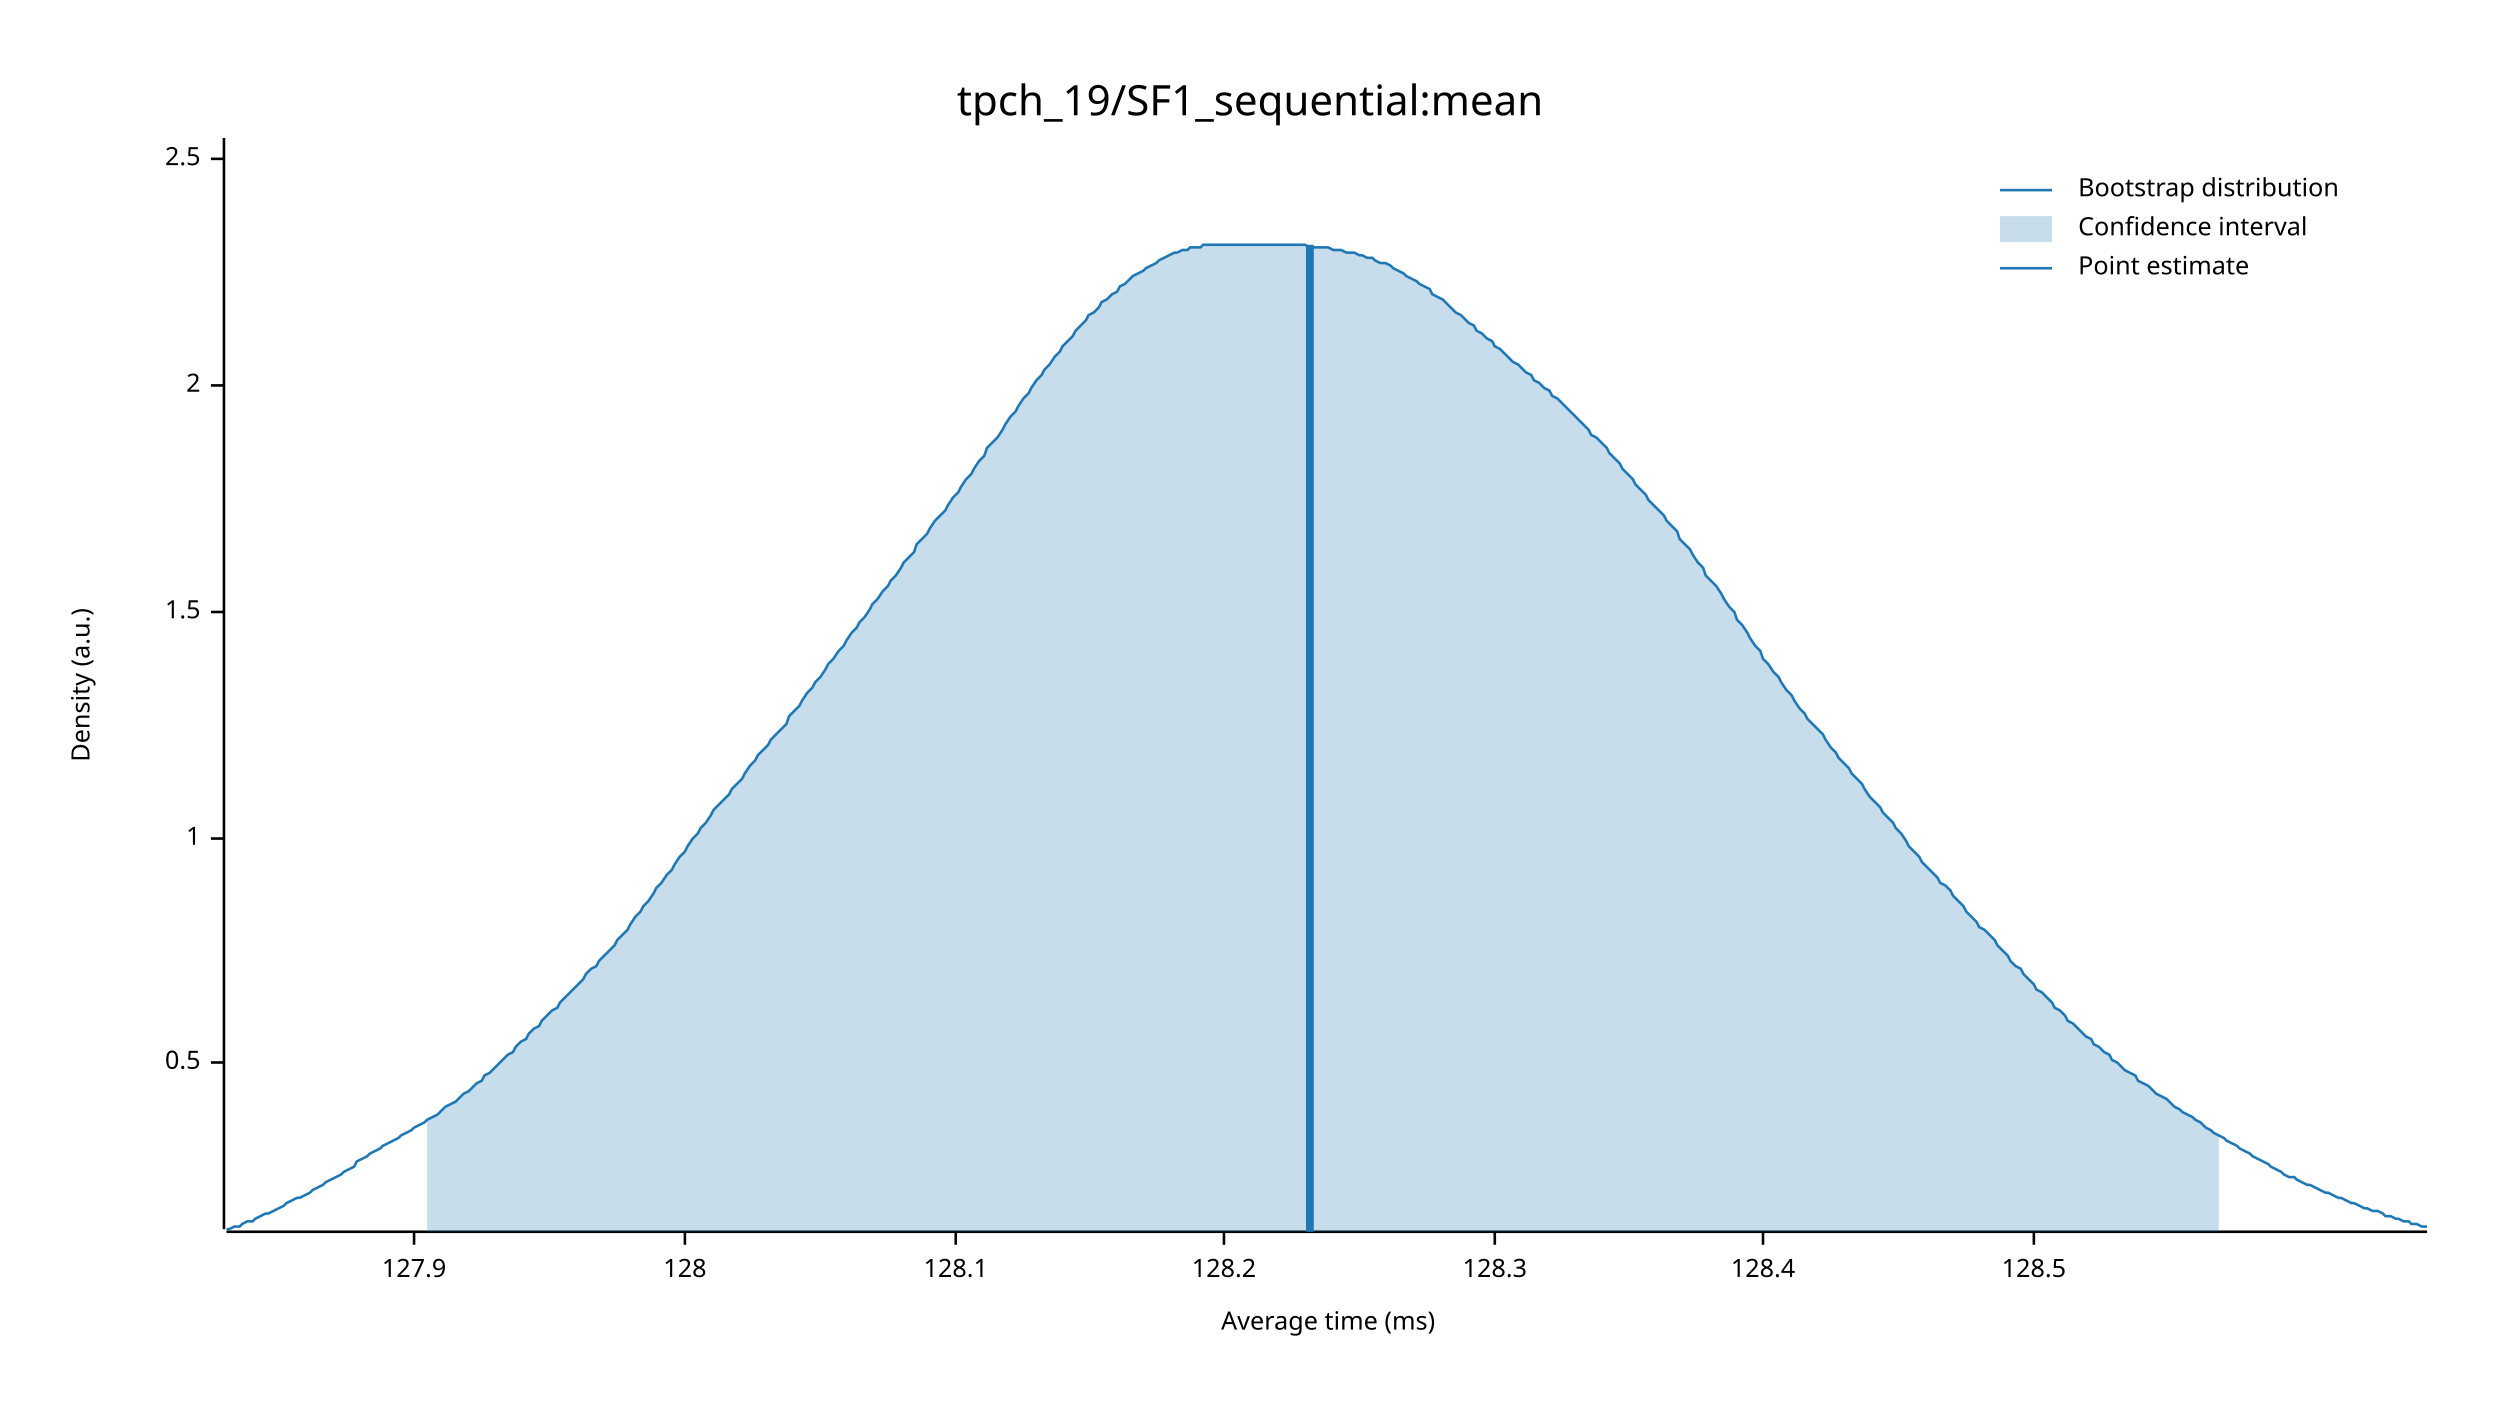
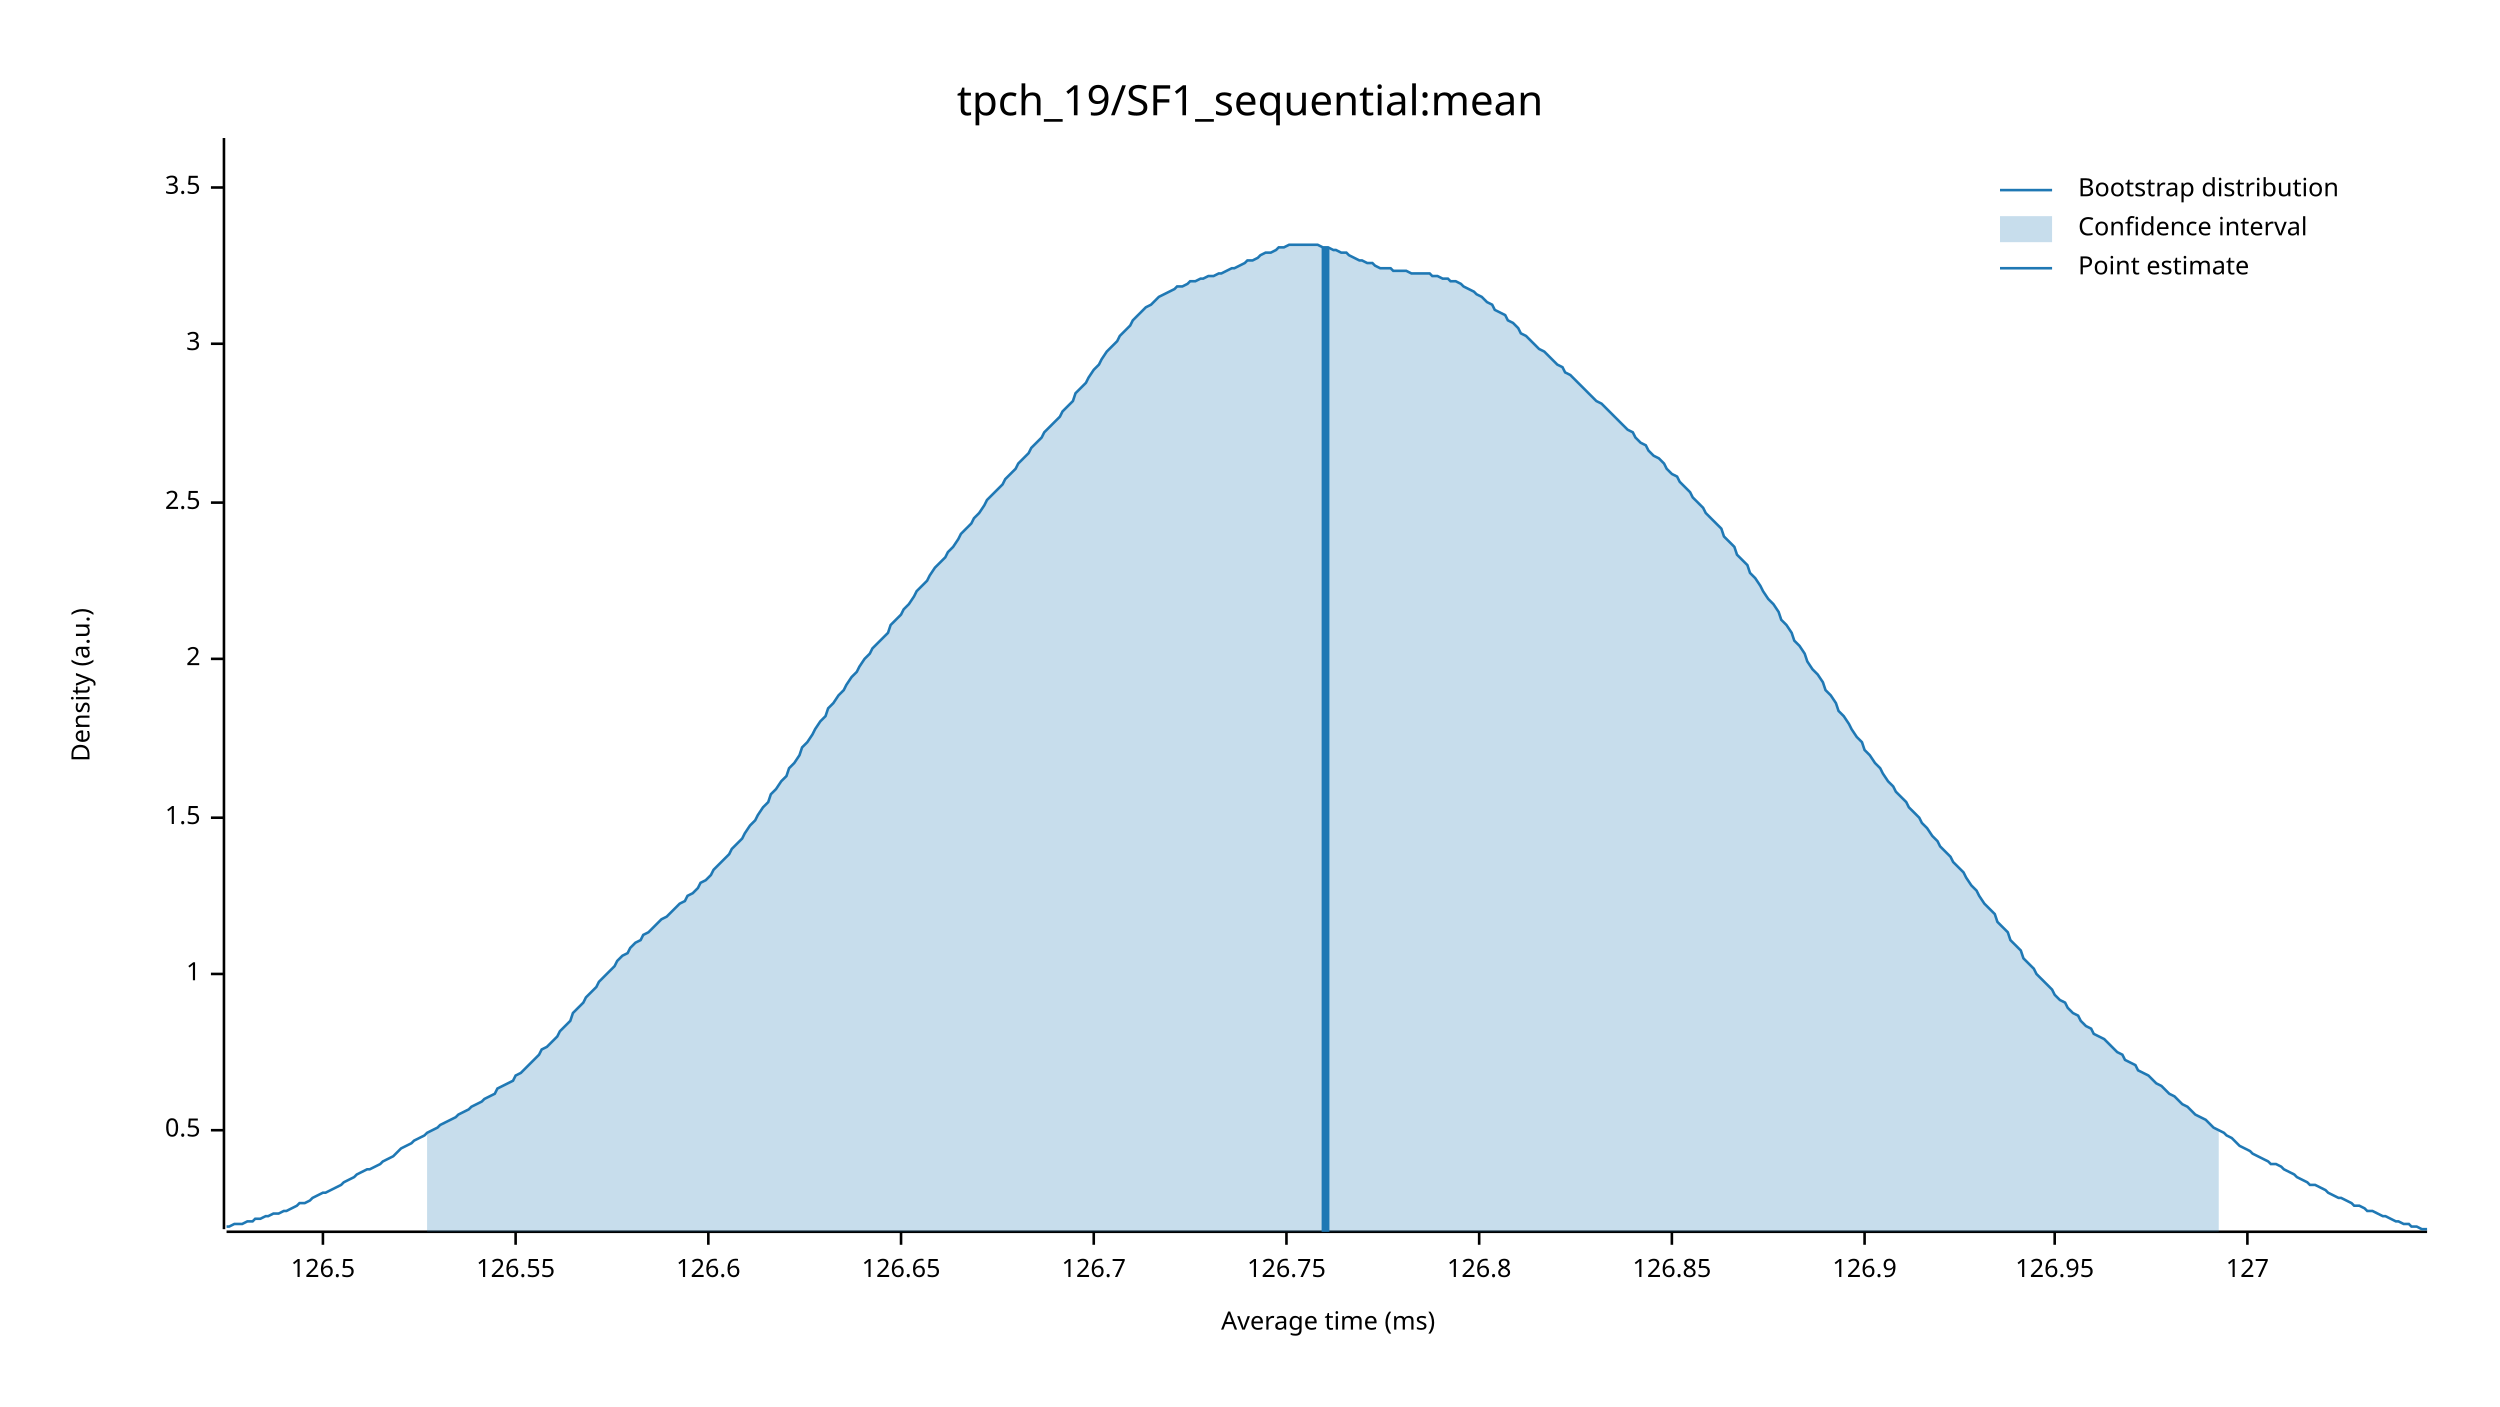
<svg xmlns="http://www.w3.org/2000/svg" width="960" height="540" viewBox="0 0 960 540">
  <text x="480" y="32" dy="0.76em" text-anchor="middle" font-family="sans-serif" font-size="16.129" opacity="1" fill="#000000">
tpch_19/SF1_sequential:mean
</text>
  <text x="27" y="263" dy="0.76em" text-anchor="middle" font-family="sans-serif" font-size="9.677" opacity="1" fill="#000000" transform="rotate(270, 27, 263)">
Density (a.u.)
</text>
  <text x="510" y="513" dy="-0.5ex" text-anchor="middle" font-family="sans-serif" font-size="9.677" opacity="1" fill="#000000">
Average time (ms)
</text>
  <polyline fill="none" opacity="1" stroke="#000000" stroke-width="1" points="86,53 86,472 " />
-   <text x="77" y="408" dy="0.5ex" text-anchor="end" font-family="sans-serif" font-size="9.677" opacity="1" fill="#000000">
+   <text x="77" y="434" dy="0.5ex" text-anchor="end" font-family="sans-serif" font-size="9.677" opacity="1" fill="#000000">
0.5
</text>
-   <polyline fill="none" opacity="1" stroke="#000000" stroke-width="1" points="81,408 86,408 " />
-   <text x="77" y="322" dy="0.5ex" text-anchor="end" font-family="sans-serif" font-size="9.677" opacity="1" fill="#000000">
+   <polyline fill="none" opacity="1" stroke="#000000" stroke-width="1" points="81,434 86,434 " />
+   <text x="77" y="374" dy="0.5ex" text-anchor="end" font-family="sans-serif" font-size="9.677" opacity="1" fill="#000000">
1
</text>
-   <polyline fill="none" opacity="1" stroke="#000000" stroke-width="1" points="81,322 86,322 " />
-   <text x="77" y="235" dy="0.5ex" text-anchor="end" font-family="sans-serif" font-size="9.677" opacity="1" fill="#000000">
+   <polyline fill="none" opacity="1" stroke="#000000" stroke-width="1" points="81,374 86,374 " />
+   <text x="77" y="314" dy="0.5ex" text-anchor="end" font-family="sans-serif" font-size="9.677" opacity="1" fill="#000000">
1.5
</text>
-   <polyline fill="none" opacity="1" stroke="#000000" stroke-width="1" points="81,235 86,235 " />
-   <text x="77" y="148" dy="0.5ex" text-anchor="end" font-family="sans-serif" font-size="9.677" opacity="1" fill="#000000">
+   <polyline fill="none" opacity="1" stroke="#000000" stroke-width="1" points="81,314 86,314 " />
+   <text x="77" y="253" dy="0.5ex" text-anchor="end" font-family="sans-serif" font-size="9.677" opacity="1" fill="#000000">
2
</text>
-   <polyline fill="none" opacity="1" stroke="#000000" stroke-width="1" points="81,148 86,148 " />
-   <text x="77" y="61" dy="0.5ex" text-anchor="end" font-family="sans-serif" font-size="9.677" opacity="1" fill="#000000">
+   <polyline fill="none" opacity="1" stroke="#000000" stroke-width="1" points="81,253 86,253 " />
+   <text x="77" y="193" dy="0.5ex" text-anchor="end" font-family="sans-serif" font-size="9.677" opacity="1" fill="#000000">
2.5
</text>
-   <polyline fill="none" opacity="1" stroke="#000000" stroke-width="1" points="81,61 86,61 " />
+   <polyline fill="none" opacity="1" stroke="#000000" stroke-width="1" points="81,193 86,193 " />
+   <text x="77" y="132" dy="0.5ex" text-anchor="end" font-family="sans-serif" font-size="9.677" opacity="1" fill="#000000">
+ 3
+ </text>
+   <polyline fill="none" opacity="1" stroke="#000000" stroke-width="1" points="81,132 86,132 " />
+   <text x="77" y="72" dy="0.5ex" text-anchor="end" font-family="sans-serif" font-size="9.677" opacity="1" fill="#000000">
+ 3.5
+ </text>
+   <polyline fill="none" opacity="1" stroke="#000000" stroke-width="1" points="81,72 86,72 " />
  <polyline fill="none" opacity="1" stroke="#000000" stroke-width="1" points="87,473 932,473 " />
-   <text x="159" y="483" dy="0.76em" text-anchor="middle" font-family="sans-serif" font-size="9.677" opacity="1" fill="#000000">
- 127.9
+   <text x="124" y="483" dy="0.76em" text-anchor="middle" font-family="sans-serif" font-size="9.677" opacity="1" fill="#000000">
+ 126.5
</text>
-   <polyline fill="none" opacity="1" stroke="#000000" stroke-width="1" points="159,473 159,478 " />
-   <text x="263" y="483" dy="0.76em" text-anchor="middle" font-family="sans-serif" font-size="9.677" opacity="1" fill="#000000">
- 128
+   <polyline fill="none" opacity="1" stroke="#000000" stroke-width="1" points="124,473 124,478 " />
+   <text x="198" y="483" dy="0.76em" text-anchor="middle" font-family="sans-serif" font-size="9.677" opacity="1" fill="#000000">
+ 126.55
</text>
-   <polyline fill="none" opacity="1" stroke="#000000" stroke-width="1" points="263,473 263,478 " />
-   <text x="367" y="483" dy="0.76em" text-anchor="middle" font-family="sans-serif" font-size="9.677" opacity="1" fill="#000000">
- 128.1
+   <polyline fill="none" opacity="1" stroke="#000000" stroke-width="1" points="198,473 198,478 " />
+   <text x="272" y="483" dy="0.76em" text-anchor="middle" font-family="sans-serif" font-size="9.677" opacity="1" fill="#000000">
+ 126.6
</text>
-   <polyline fill="none" opacity="1" stroke="#000000" stroke-width="1" points="367,473 367,478 " />
-   <text x="470" y="483" dy="0.76em" text-anchor="middle" font-family="sans-serif" font-size="9.677" opacity="1" fill="#000000">
- 128.2
+   <polyline fill="none" opacity="1" stroke="#000000" stroke-width="1" points="272,473 272,478 " />
+   <text x="346" y="483" dy="0.76em" text-anchor="middle" font-family="sans-serif" font-size="9.677" opacity="1" fill="#000000">
+ 126.65
</text>
-   <polyline fill="none" opacity="1" stroke="#000000" stroke-width="1" points="470,473 470,478 " />
-   <text x="574" y="483" dy="0.76em" text-anchor="middle" font-family="sans-serif" font-size="9.677" opacity="1" fill="#000000">
- 128.3
+   <polyline fill="none" opacity="1" stroke="#000000" stroke-width="1" points="346,473 346,478 " />
+   <text x="420" y="483" dy="0.76em" text-anchor="middle" font-family="sans-serif" font-size="9.677" opacity="1" fill="#000000">
+ 126.7
</text>
-   <polyline fill="none" opacity="1" stroke="#000000" stroke-width="1" points="574,473 574,478 " />
-   <text x="677" y="483" dy="0.76em" text-anchor="middle" font-family="sans-serif" font-size="9.677" opacity="1" fill="#000000">
- 128.4
+   <polyline fill="none" opacity="1" stroke="#000000" stroke-width="1" points="420,473 420,478 " />
+   <text x="494" y="483" dy="0.76em" text-anchor="middle" font-family="sans-serif" font-size="9.677" opacity="1" fill="#000000">
+ 126.75
</text>
-   <polyline fill="none" opacity="1" stroke="#000000" stroke-width="1" points="677,473 677,478 " />
-   <text x="781" y="483" dy="0.76em" text-anchor="middle" font-family="sans-serif" font-size="9.677" opacity="1" fill="#000000">
- 128.5
+   <polyline fill="none" opacity="1" stroke="#000000" stroke-width="1" points="494,473 494,478 " />
+   <text x="568" y="483" dy="0.76em" text-anchor="middle" font-family="sans-serif" font-size="9.677" opacity="1" fill="#000000">
+ 126.8
</text>
-   <polyline fill="none" opacity="1" stroke="#000000" stroke-width="1" points="781,473 781,478 " />
-   <polyline fill="none" opacity="1" stroke="#1F78B4" stroke-width="1" points="87,472 88,472 90,471 92,471 93,470 95,469 97,469 98,468 100,467 102,466 103,466 105,465 107,464 109,463 110,462 112,461 114,460 115,460 117,459 119,458 120,457 122,456 124,455 125,454 127,453 129,452 131,451 132,450 134,449 136,448 137,446 139,445 141,444 142,443 144,442 146,441 147,440 149,439 151,438 153,437 154,436 156,435 158,434 159,433 161,432 163,431 164,430 166,429 168,428 169,427 171,425 173,424 175,423 176,422 178,420 180,419 181,418 183,416 185,415 186,413 188,412 190,410 191,409 193,407 195,405 197,404 198,402 200,400 202,399 203,397 205,395 207,394 208,392 210,390 212,388 214,387 215,385 217,383 219,381 220,380 222,378 224,376 225,374 227,372 229,371 230,369 232,367 234,365 236,363 237,361 239,359 241,357 242,355 244,352 246,350 247,348 249,346 251,343 252,341 254,339 256,336 258,334 259,332 261,329 263,327 264,325 266,322 268,320 269,318 271,316 273,313 274,311 276,309 278,307 280,305 281,303 283,301 285,299 286,297 288,294 290,292 291,290 293,288 295,286 296,284 298,282 300,280 302,278 303,275 305,273 307,271 308,269 310,266 312,264 313,262 315,260 317,257 318,255 320,253 322,250 324,248 325,246 327,243 329,241 330,239 332,237 334,234 335,232 337,230 339,227 341,225 342,223 344,221 346,218 347,216 349,214 351,212 352,209 354,207 356,205 357,203 359,200 361,198 363,196 364,194 366,191 368,189 369,187 371,184 373,182 374,180 376,177 378,175 379,172 381,170 383,168 385,165 386,163 388,160 390,158 391,156 393,153 395,151 396,149 398,146 400,144 401,142 403,140 405,137 407,135 408,133 410,131 412,129 413,127 415,125 417,123 418,121 420,120 422,118 423,116 425,115 427,113 429,112 430,110 432,109 434,107 435,106 437,105 439,104 440,103 442,102 444,101 445,100 447,99 449,98 451,97 452,97 454,96 456,96 457,95 459,95 461,95 462,94 464,94 466,94 468,94 469,94 471,94 473,94 474,94 476,94 478,94 479,94 481,94 483,94 484,94 486,94 488,94 490,94 491,94 493,94 495,94 496,94 498,94 500,94 501,94 503,95 505,95 506,95 508,95 510,95 512,96 513,96 515,96 517,97 518,97 520,97 522,98 523,98 525,99 527,99 528,100 530,101 532,101 534,102 535,103 537,104 539,105 540,106 542,107 544,108 545,109 547,110 549,111 550,113 552,114 554,115 556,117 557,118 559,120 561,121 562,122 564,124 566,125 567,127 569,128 571,130 573,131 574,133 576,134 578,136 579,137 581,139 583,140 584,141 586,143 588,144 589,146 591,147 593,149 595,150 596,152 598,153 600,155 601,156 603,158 605,160 606,161 608,163 610,165 611,167 613,168 615,170 617,172 618,174 620,176 622,178 623,180 625,182 627,184 628,186 630,188 632,190 633,192 635,194 637,196 639,198 640,200 642,202 644,204 645,207 647,209 649,211 650,213 652,216 654,218 655,221 657,223 659,225 661,228 662,230 664,233 666,235 667,238 669,240 671,243 672,245 674,248 676,250 677,253 679,255 681,258 683,260 684,262 686,265 688,267 689,269 691,272 693,274 694,276 696,278 698,280 700,282 701,284 703,287 705,289 706,291 708,293 710,295 711,297 713,299 715,301 716,303 718,306 720,308 722,310 723,312 725,314 727,316 728,318 730,320 732,323 733,325 735,327 737,329 738,331 740,333 742,335 744,337 745,339 747,340 749,342 750,344 752,346 754,348 755,350 757,352 759,354 760,356 762,357 764,359 766,361 767,363 769,365 771,367 772,369 774,371 776,372 777,374 779,376 781,378 782,380 784,381 786,383 788,385 789,387 791,388 793,390 794,392 796,393 798,395 799,396 801,398 803,399 804,401 806,402 808,404 810,405 811,407 813,408 815,410 816,411 818,412 820,413 821,415 823,416 825,417 827,419 828,420 830,421 832,422 833,423 835,425 837,426 838,427 840,428 842,429 843,430 845,431 847,433 849,434 850,435 852,436 854,437 855,438 857,439 859,440 860,441 862,442 864,443 865,444 867,445 869,446 871,447 872,448 874,449 876,450 877,451 879,452 881,452 882,453 884,454 886,455 887,455 889,456 891,457 893,458 894,458 896,459 898,460 899,460 901,461 903,462 904,462 906,463 908,464 909,464 911,465 913,465 915,466 916,467 918,467 920,468 921,468 923,469 925,469 926,470 928,470 930,471 932,471 " />
-   <polygon opacity="0.25" fill="#1F78B4" points="164,430 166,429 168,428 169,427 171,425 173,424 175,423 176,422 178,420 180,419 181,418 183,416 185,415 186,413 188,412 190,410 191,409 193,407 195,405 197,404 198,402 200,400 202,399 203,397 205,395 207,394 208,392 210,390 212,388 214,387 215,385 217,383 219,381 220,380 222,378 224,376 225,374 227,372 229,371 230,369 232,367 234,365 236,363 237,361 239,359 241,357 242,355 244,352 246,350 247,348 249,346 251,343 252,341 254,339 256,336 258,334 259,332 261,329 263,327 264,325 266,322 268,320 269,318 271,316 273,313 274,311 276,309 278,307 280,305 281,303 283,301 285,299 286,297 288,294 290,292 291,290 293,288 295,286 296,284 298,282 300,280 302,278 303,275 305,273 307,271 308,269 310,266 312,264 313,262 315,260 317,257 318,255 320,253 322,250 324,248 325,246 327,243 329,241 330,239 332,237 334,234 335,232 337,230 339,227 341,225 342,223 344,221 346,218 347,216 349,214 351,212 352,209 354,207 356,205 357,203 359,200 361,198 363,196 364,194 366,191 368,189 369,187 371,184 373,182 374,180 376,177 378,175 379,172 381,170 383,168 385,165 386,163 388,160 390,158 391,156 393,153 395,151 396,149 398,146 400,144 401,142 403,140 405,137 407,135 408,133 410,131 412,129 413,127 415,125 417,123 418,121 420,120 422,118 423,116 425,115 427,113 429,112 430,110 432,109 434,107 435,106 437,105 439,104 440,103 442,102 444,101 445,100 447,99 449,98 451,97 452,97 454,96 456,96 457,95 459,95 461,95 462,94 464,94 466,94 468,94 469,94 471,94 473,94 474,94 476,94 478,94 479,94 481,94 483,94 484,94 486,94 488,94 490,94 491,94 493,94 495,94 496,94 498,94 500,94 501,94 503,95 505,95 506,95 508,95 510,95 512,96 513,96 515,96 517,97 518,97 520,97 522,98 523,98 525,99 527,99 528,100 530,101 532,101 534,102 535,103 537,104 539,105 540,106 542,107 544,108 545,109 547,110 549,111 550,113 552,114 554,115 556,117 557,118 559,120 561,121 562,122 564,124 566,125 567,127 569,128 571,130 573,131 574,133 576,134 578,136 579,137 581,139 583,140 584,141 586,143 588,144 589,146 591,147 593,149 595,150 596,152 598,153 600,155 601,156 603,158 605,160 606,161 608,163 610,165 611,167 613,168 615,170 617,172 618,174 620,176 622,178 623,180 625,182 627,184 628,186 630,188 632,190 633,192 635,194 637,196 639,198 640,200 642,202 644,204 645,207 647,209 649,211 650,213 652,216 654,218 655,221 657,223 659,225 661,228 662,230 664,233 666,235 667,238 669,240 671,243 672,245 674,248 676,250 677,253 679,255 681,258 683,260 684,262 686,265 688,267 689,269 691,272 693,274 694,276 696,278 698,280 700,282 701,284 703,287 705,289 706,291 708,293 710,295 711,297 713,299 715,301 716,303 718,306 720,308 722,310 723,312 725,314 727,316 728,318 730,320 732,323 733,325 735,327 737,329 738,331 740,333 742,335 744,337 745,339 747,340 749,342 750,344 752,346 754,348 755,350 757,352 759,354 760,356 762,357 764,359 766,361 767,363 769,365 771,367 772,369 774,371 776,372 777,374 779,376 781,378 782,380 784,381 786,383 788,385 789,387 791,388 793,390 794,392 796,393 798,395 799,396 801,398 803,399 804,401 806,402 808,404 810,405 811,407 813,408 815,410 816,411 818,412 820,413 821,415 823,416 825,417 827,419 828,420 830,421 832,422 833,423 835,425 837,426 838,427 840,428 842,429 843,430 845,431 847,433 849,434 850,435 852,436 852,473 164,473 " />
-   <polyline fill="none" opacity="1" stroke="#1F78B4" stroke-width="3" points="503,473 503,94 " />
+   <polyline fill="none" opacity="1" stroke="#000000" stroke-width="1" points="568,473 568,478 " />
+   <text x="642" y="483" dy="0.76em" text-anchor="middle" font-family="sans-serif" font-size="9.677" opacity="1" fill="#000000">
+ 126.85
+ </text>
+   <polyline fill="none" opacity="1" stroke="#000000" stroke-width="1" points="642,473 642,478 " />
+   <text x="716" y="483" dy="0.76em" text-anchor="middle" font-family="sans-serif" font-size="9.677" opacity="1" fill="#000000">
+ 126.9
+ </text>
+   <polyline fill="none" opacity="1" stroke="#000000" stroke-width="1" points="716,473 716,478 " />
+   <text x="789" y="483" dy="0.76em" text-anchor="middle" font-family="sans-serif" font-size="9.677" opacity="1" fill="#000000">
+ 126.95
+ </text>
+   <polyline fill="none" opacity="1" stroke="#000000" stroke-width="1" points="789,473 789,478 " />
+   <text x="863" y="483" dy="0.76em" text-anchor="middle" font-family="sans-serif" font-size="9.677" opacity="1" fill="#000000">
+ 127
+ </text>
+   <polyline fill="none" opacity="1" stroke="#000000" stroke-width="1" points="863,473 863,478 " />
+   <polyline fill="none" opacity="1" stroke="#1F78B4" stroke-width="1" points="87,471 88,471 90,470 92,470 93,470 95,469 97,469 98,468 100,468 102,467 103,467 105,466 107,466 109,465 110,465 112,464 114,463 115,462 117,462 119,461 120,460 122,459 124,458 125,458 127,457 129,456 131,455 132,454 134,453 136,452 137,451 139,450 141,449 142,449 144,448 146,447 147,446 149,445 151,444 153,442 154,441 156,440 158,439 159,438 161,437 163,436 164,435 166,434 168,433 169,432 171,431 173,430 175,429 176,428 178,427 180,426 181,425 183,424 185,423 186,422 188,421 190,420 191,418 193,417 195,416 197,415 198,413 200,412 202,410 203,409 205,407 207,405 208,403 210,402 212,400 214,398 215,396 217,394 219,392 220,389 222,387 224,385 225,383 227,381 229,379 230,377 232,375 234,373 236,371 237,369 239,367 241,366 242,364 244,362 246,361 247,359 249,358 251,356 252,355 254,353 256,352 258,350 259,349 261,347 263,346 264,344 266,343 268,341 269,339 271,338 273,336 274,334 276,332 278,330 280,328 281,326 283,324 285,322 286,320 288,317 290,315 291,313 293,310 295,308 296,305 298,303 300,300 302,298 303,295 305,293 307,290 308,287 310,285 312,282 313,280 315,277 317,275 318,272 320,270 322,267 324,265 325,263 327,260 329,258 330,256 332,253 334,251 335,249 337,247 339,245 341,243 342,240 344,238 346,236 347,234 349,232 351,229 352,227 354,225 356,223 357,221 359,218 361,216 363,214 364,212 366,210 368,207 369,205 371,203 373,201 374,199 376,197 378,194 379,192 381,190 383,188 385,186 386,184 388,182 390,180 391,178 393,176 395,174 396,172 398,170 400,168 401,166 403,164 405,162 407,160 408,158 410,156 412,154 413,151 415,149 417,147 418,145 420,142 422,140 423,138 425,135 427,133 429,131 430,129 432,127 434,125 435,123 437,121 439,119 440,118 442,117 444,115 445,114 447,113 449,112 451,111 452,110 454,110 456,109 457,108 459,108 461,107 462,107 464,106 466,106 468,105 469,105 471,104 473,103 474,103 476,102 478,101 479,100 481,100 483,99 484,98 486,97 488,97 490,96 491,95 493,95 495,94 496,94 498,94 500,94 501,94 503,94 505,94 506,94 508,95 510,95 512,96 513,96 515,97 517,97 518,98 520,99 522,100 523,100 525,101 527,101 528,102 530,103 532,103 534,103 535,104 537,104 539,104 540,104 542,105 544,105 545,105 547,105 549,105 550,106 552,106 554,107 556,107 557,108 559,108 561,109 562,110 564,111 566,112 567,113 569,114 571,116 573,117 574,119 576,120 578,121 579,123 581,124 583,126 584,128 586,129 588,131 589,132 591,134 593,135 595,137 596,138 598,140 600,141 601,143 603,144 605,146 606,147 608,149 610,151 611,152 613,154 615,155 617,157 618,158 620,160 622,162 623,163 625,165 627,166 628,168 630,170 632,171 633,173 635,175 637,176 639,178 640,180 642,182 644,183 645,185 647,187 649,189 650,191 652,193 654,195 655,197 657,199 659,201 661,203 662,206 664,208 666,210 667,213 669,215 671,217 672,220 674,222 676,225 677,227 679,230 681,232 683,235 684,238 686,240 688,243 689,246 691,248 693,251 694,254 696,257 698,259 700,262 701,265 703,267 705,270 706,273 708,275 710,278 711,280 713,283 715,285 716,288 718,290 720,293 722,295 723,297 725,300 727,302 728,304 730,306 732,308 733,310 735,312 737,314 738,316 740,318 742,321 744,323 745,325 747,327 749,329 750,331 752,333 754,335 755,337 757,340 759,342 760,344 762,347 764,349 766,351 767,354 769,356 771,358 772,361 774,363 776,365 777,368 779,370 781,372 782,374 784,376 786,378 788,380 789,382 791,384 793,385 794,387 796,389 798,390 799,392 801,394 803,395 804,397 806,398 808,399 810,401 811,402 813,404 815,405 816,407 818,408 820,409 821,411 823,412 825,413 827,415 828,416 830,417 832,419 833,420 835,421 837,423 838,424 840,425 842,427 843,428 845,429 847,430 849,432 850,433 852,434 854,435 855,436 857,437 859,439 860,440 862,441 864,442 865,443 867,444 869,445 871,446 872,447 874,447 876,448 877,449 879,450 881,451 882,452 884,453 886,454 887,455 889,455 891,456 893,457 894,458 896,459 898,460 899,460 901,461 903,462 904,463 906,463 908,464 909,465 911,465 913,466 915,467 916,467 918,468 920,469 921,469 923,470 925,470 926,471 928,471 930,472 932,472 " />
+   <polygon opacity="0.25" fill="#1F78B4" points="164,435 166,434 168,433 169,432 171,431 173,430 175,429 176,428 178,427 180,426 181,425 183,424 185,423 186,422 188,421 190,420 191,418 193,417 195,416 197,415 198,413 200,412 202,410 203,409 205,407 207,405 208,403 210,402 212,400 214,398 215,396 217,394 219,392 220,389 222,387 224,385 225,383 227,381 229,379 230,377 232,375 234,373 236,371 237,369 239,367 241,366 242,364 244,362 246,361 247,359 249,358 251,356 252,355 254,353 256,352 258,350 259,349 261,347 263,346 264,344 266,343 268,341 269,339 271,338 273,336 274,334 276,332 278,330 280,328 281,326 283,324 285,322 286,320 288,317 290,315 291,313 293,310 295,308 296,305 298,303 300,300 302,298 303,295 305,293 307,290 308,287 310,285 312,282 313,280 315,277 317,275 318,272 320,270 322,267 324,265 325,263 327,260 329,258 330,256 332,253 334,251 335,249 337,247 339,245 341,243 342,240 344,238 346,236 347,234 349,232 351,229 352,227 354,225 356,223 357,221 359,218 361,216 363,214 364,212 366,210 368,207 369,205 371,203 373,201 374,199 376,197 378,194 379,192 381,190 383,188 385,186 386,184 388,182 390,180 391,178 393,176 395,174 396,172 398,170 400,168 401,166 403,164 405,162 407,160 408,158 410,156 412,154 413,151 415,149 417,147 418,145 420,142 422,140 423,138 425,135 427,133 429,131 430,129 432,127 434,125 435,123 437,121 439,119 440,118 442,117 444,115 445,114 447,113 449,112 451,111 452,110 454,110 456,109 457,108 459,108 461,107 462,107 464,106 466,106 468,105 469,105 471,104 473,103 474,103 476,102 478,101 479,100 481,100 483,99 484,98 486,97 488,97 490,96 491,95 493,95 495,94 496,94 498,94 500,94 501,94 503,94 505,94 506,94 508,95 510,95 512,96 513,96 515,97 517,97 518,98 520,99 522,100 523,100 525,101 527,101 528,102 530,103 532,103 534,103 535,104 537,104 539,104 540,104 542,105 544,105 545,105 547,105 549,105 550,106 552,106 554,107 556,107 557,108 559,108 561,109 562,110 564,111 566,112 567,113 569,114 571,116 573,117 574,119 576,120 578,121 579,123 581,124 583,126 584,128 586,129 588,131 589,132 591,134 593,135 595,137 596,138 598,140 600,141 601,143 603,144 605,146 606,147 608,149 610,151 611,152 613,154 615,155 617,157 618,158 620,160 622,162 623,163 625,165 627,166 628,168 630,170 632,171 633,173 635,175 637,176 639,178 640,180 642,182 644,183 645,185 647,187 649,189 650,191 652,193 654,195 655,197 657,199 659,201 661,203 662,206 664,208 666,210 667,213 669,215 671,217 672,220 674,222 676,225 677,227 679,230 681,232 683,235 684,238 686,240 688,243 689,246 691,248 693,251 694,254 696,257 698,259 700,262 701,265 703,267 705,270 706,273 708,275 710,278 711,280 713,283 715,285 716,288 718,290 720,293 722,295 723,297 725,300 727,302 728,304 730,306 732,308 733,310 735,312 737,314 738,316 740,318 742,321 744,323 745,325 747,327 749,329 750,331 752,333 754,335 755,337 757,340 759,342 760,344 762,347 764,349 766,351 767,354 769,356 771,358 772,361 774,363 776,365 777,368 779,370 781,372 782,374 784,376 786,378 788,380 789,382 791,384 793,385 794,387 796,389 798,390 799,392 801,394 803,395 804,397 806,398 808,399 810,401 811,402 813,404 815,405 816,407 818,408 820,409 821,411 823,412 825,413 827,415 828,416 830,417 832,419 833,420 835,421 837,423 838,424 840,425 842,427 843,428 845,429 847,430 849,432 850,433 852,434 852,473 164,473 " />
+   <polyline fill="none" opacity="1" stroke="#1F78B4" stroke-width="3" points="509,473 509,95 " />
  <text x="798" y="68" dy="0.76em" text-anchor="start" font-family="sans-serif" font-size="9.677" opacity="1" fill="#000000">
Bootstrap distribution
</text>
  <text x="798" y="83" dy="0.76em" text-anchor="start" font-family="sans-serif" font-size="9.677" opacity="1" fill="#000000">
Confidence interval
</text>
  <text x="798" y="98" dy="0.76em" text-anchor="start" font-family="sans-serif" font-size="9.677" opacity="1" fill="#000000">
Point estimate
</text>
  <polyline fill="none" opacity="1" stroke="#1F78B4" stroke-width="1" points="768,73 788,73 " />
  <rect x="768" y="83" width="20" height="10" opacity="0.25" fill="#1F78B4" stroke="none" />
  <polyline fill="none" opacity="1" stroke="#1F78B4" stroke-width="1" points="768,103 788,103 " />
</svg>
